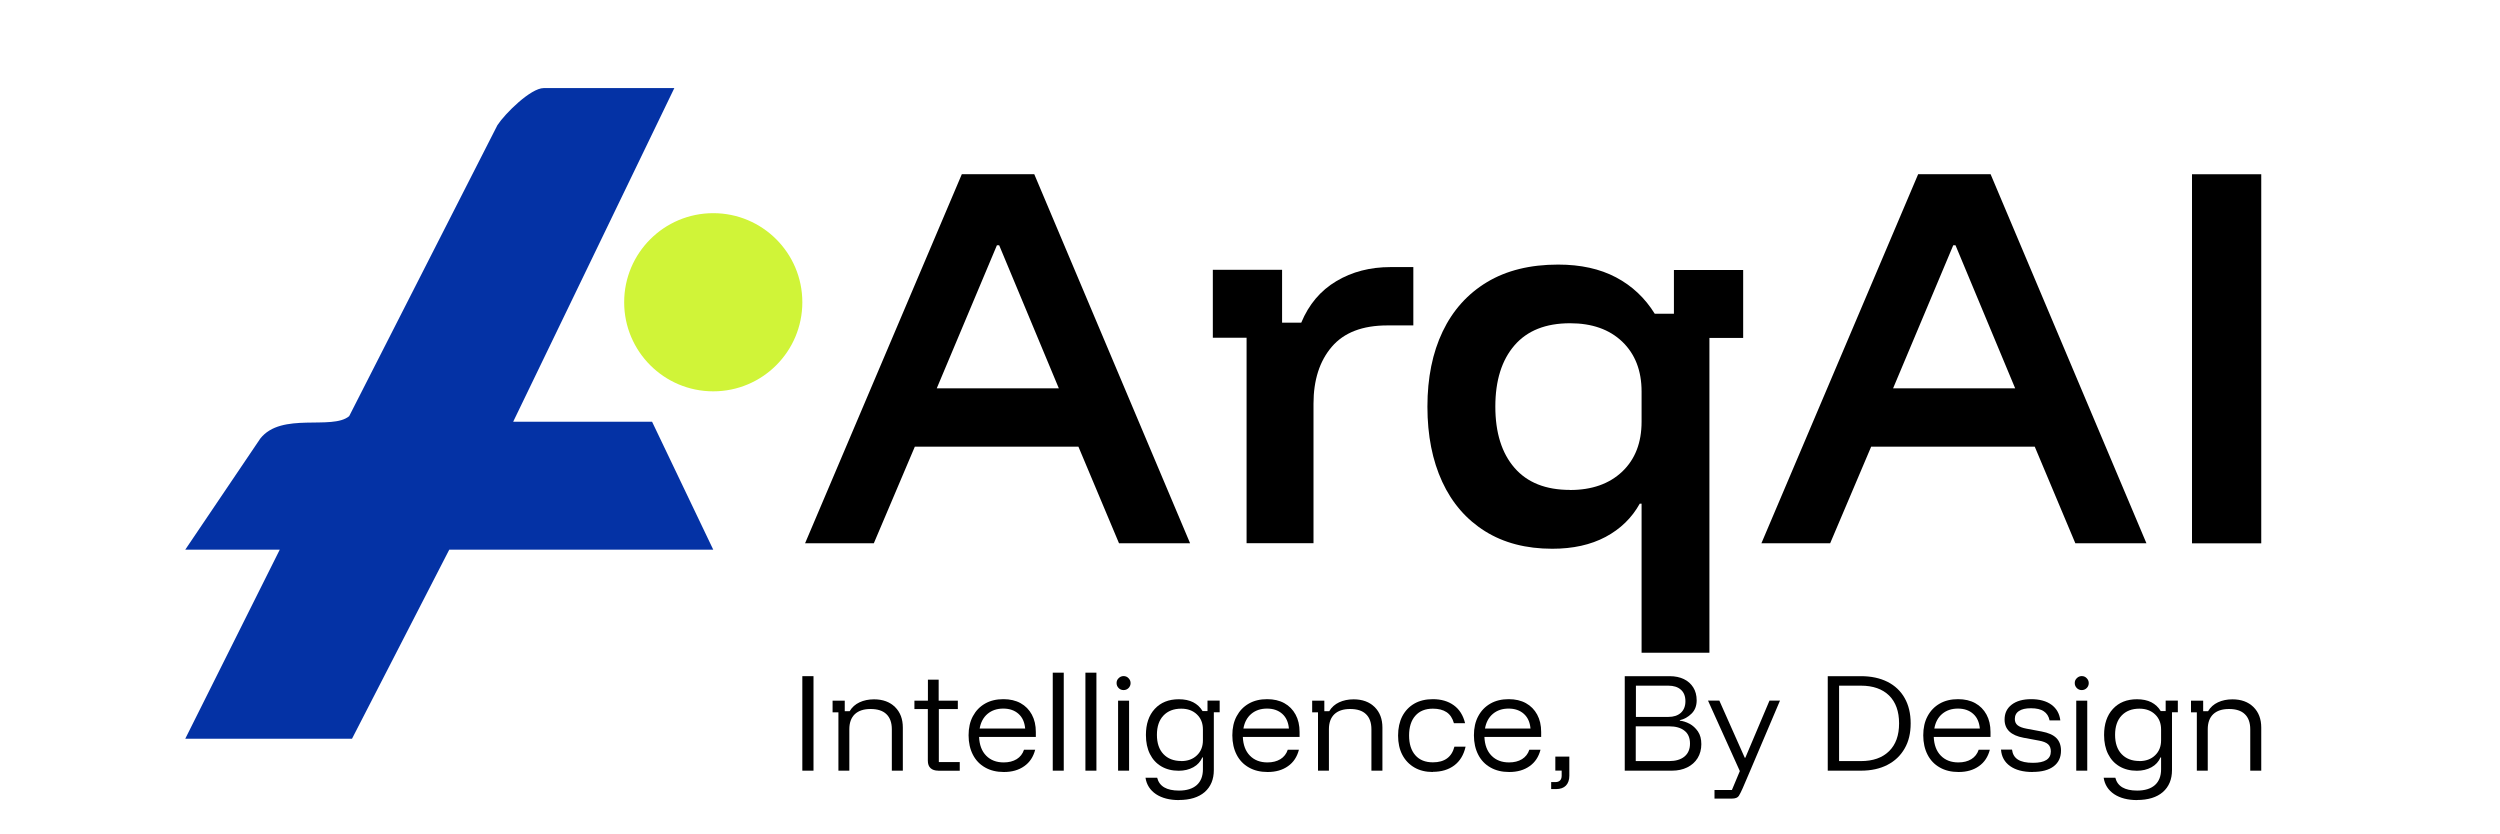
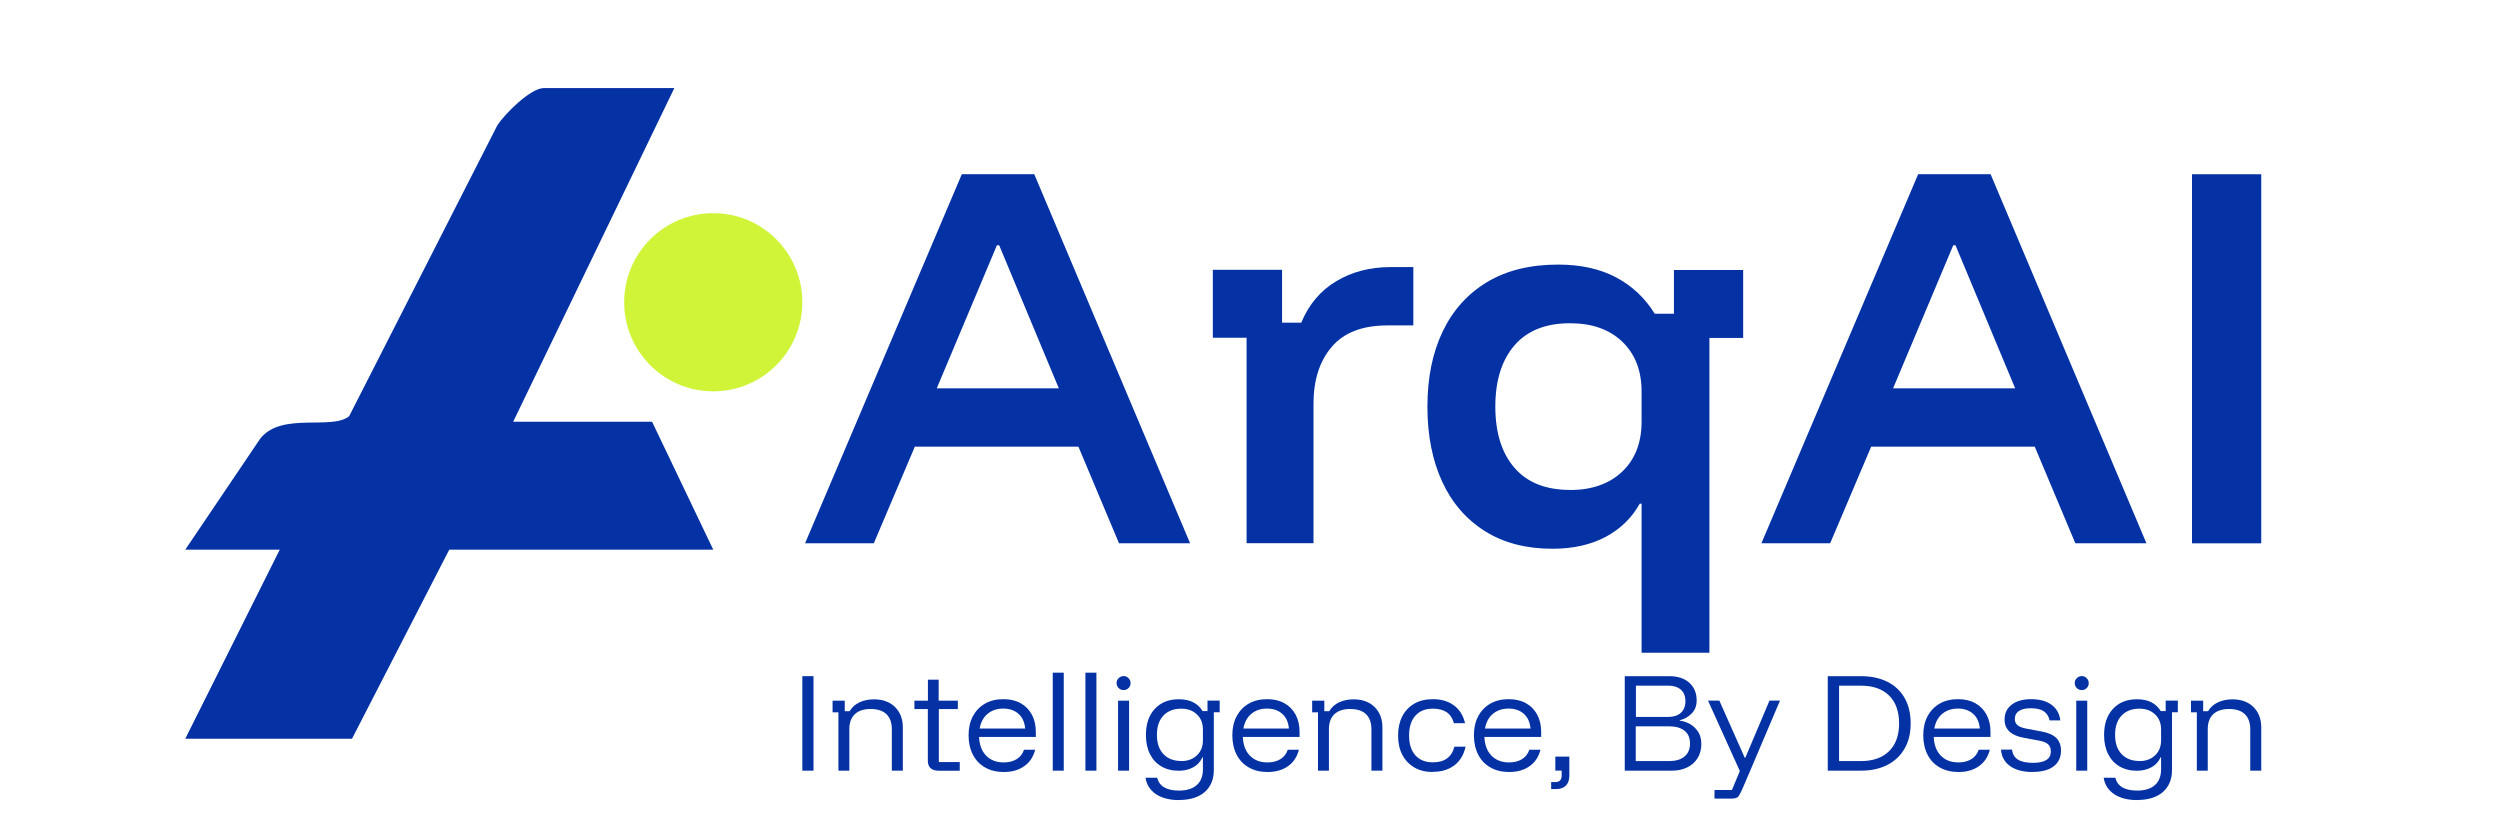
<svg xmlns="http://www.w3.org/2000/svg" id="Layer_1" viewBox="0 0 300 100">
  <defs>
    <style>.cls-1{fill:#d0f438;}.cls-2{fill:#0432a5;}</style>
  </defs>
  <path class="cls-2" d="M80.92,10.57l-19.34,40.04h16.67l7.34,15.35h-31.68l-11.67,22.69h-20.01l11.34-22.69h-11.34l9.01-13.34c2.55-3.22,8.6-.96,10.66-2.68L59.69,15.02c.91-1.39,3.99-4.45,5.56-4.45h15.67Z" />
  <circle class="cls-1" cx="85.59" cy="36.27" r="10.69" />
-   <path d="M96.61,65.19l18.81-44.29h8.69l18.7,44.29h-8.53l-4.87-11.59h-19.63l-4.92,11.59h-8.26ZM112.41,46.6h14.65l-7.16-17.17h-.27l-7.22,17.17Z" />
-   <path d="M149.59,65.19v-24.66h-4.05v-8.15h8.31v6.34h2.3c.91-2.19,2.31-3.85,4.21-4.98,1.89-1.13,4.06-1.69,6.51-1.69h2.73v7h-3.12c-2.99,0-5.21.86-6.67,2.57-1.46,1.71-2.19,3.99-2.19,6.83v16.73h-8.04Z" />
-   <path d="M196.99,78.32v-17.88h-.22c-.95,1.71-2.32,3.04-4.1,3.99-1.79.95-3.92,1.42-6.4,1.42-3.13,0-5.82-.7-8.06-2.1-2.24-1.4-3.96-3.38-5.14-5.93-1.18-2.55-1.78-5.56-1.78-9.02s.61-6.47,1.83-9.02c1.22-2.55,3-4.53,5.33-5.93,2.33-1.4,5.17-2.1,8.53-2.1,2.7,0,5.01.51,6.94,1.53,1.93,1.02,3.48,2.48,4.65,4.37h2.3v-5.25h8.31v8.15h-4.05v37.78h-8.15ZM188.41,58.8c2.62,0,4.71-.74,6.26-2.21,1.55-1.48,2.32-3.47,2.32-5.99v-3.61c0-2.52-.78-4.51-2.32-5.99-1.55-1.48-3.64-2.21-6.26-2.21-2.92,0-5.14.88-6.67,2.65-1.53,1.77-2.3,4.22-2.3,7.35s.77,5.59,2.3,7.35c1.53,1.77,3.75,2.65,6.67,2.65Z" />
-   <path d="M211.37,65.19l18.81-44.29h8.69l18.7,44.29h-8.53l-4.87-11.59h-19.63l-4.92,11.59h-8.26ZM227.17,46.6h14.65l-7.16-17.17h-.27l-7.22,17.17Z" />
-   <path d="M263.04,65.19V20.91h8.31v44.29h-8.31Z" />
-   <path d="M96.28,92.48v-11.34h1.34v11.34h-1.34Z" />
-   <path d="M100.61,92.48v-7h-.7v-1.4h1.46v1.26h.59c.28-.47.67-.82,1.18-1.06.51-.24,1.09-.36,1.74-.36,1.06,0,1.9.31,2.52.92.63.62.94,1.44.94,2.47v5.17h-1.32v-4.97c0-.79-.22-1.4-.65-1.81-.43-.42-1.07-.62-1.9-.62s-1.45.21-1.89.62c-.44.42-.66,1.02-.66,1.81v4.97h-1.32Z" />
-   <path d="M112.59,92.48c-.39,0-.7-.1-.92-.3s-.33-.5-.33-.9v-6.19h-1.61v-1.01h1.62v-2.52h1.29v2.52h2.3v1.01h-2.28v6.36h2.51v1.04h-2.58Z" />
-   <path d="M120.46,92.64c-.86,0-1.61-.18-2.24-.54-.64-.36-1.13-.87-1.47-1.53s-.52-1.44-.52-2.33.17-1.65.52-2.3c.35-.65.83-1.15,1.46-1.51.63-.36,1.36-.53,2.2-.53.79,0,1.48.16,2.06.48.58.32,1.03.78,1.35,1.37.32.59.48,1.28.48,2.09v.59h-6.81c.04.96.32,1.71.85,2.25.53.54,1.23.81,2.11.81.61,0,1.12-.13,1.55-.39.42-.26.72-.64.88-1.13h1.34c-.22.85-.65,1.51-1.31,1.97-.66.47-1.47.7-2.44.7ZM117.56,87.42h5.46c-.07-.76-.33-1.34-.8-1.76s-1.08-.63-1.83-.63-1.38.21-1.88.63c-.5.42-.82,1.01-.95,1.76Z" />
-   <path d="M126.33,92.48v-11.76h1.32v11.76h-1.32Z" />
-   <path d="M130.25,92.48v-11.76h1.32v11.76h-1.32Z" />
-   <path d="M134.83,82.81c-.23,0-.43-.08-.59-.24-.16-.16-.25-.36-.25-.6s.08-.43.25-.59c.16-.16.36-.25.59-.25s.43.08.59.25c.16.16.25.36.25.59s-.08.43-.25.6c-.16.16-.36.24-.59.24ZM134.17,92.48v-8.4h1.32v8.4h-1.32Z" />
-   <path d="M141.48,96.01c-1.13,0-2.05-.24-2.76-.71-.71-.48-1.13-1.13-1.26-1.97h1.4c.26,1.03,1.13,1.54,2.62,1.54.92,0,1.63-.22,2.13-.66.49-.44.74-1.07.74-1.89v-1.43h-.07c-.22.5-.57.9-1.08,1.18s-1.09.42-1.76.42c-.8,0-1.5-.18-2.09-.53-.59-.35-1.04-.84-1.36-1.48-.32-.64-.48-1.4-.48-2.28,0-1.32.35-2.36,1.06-3.13.71-.77,1.67-1.16,2.89-1.16.67,0,1.25.12,1.72.36s.85.6,1.13,1.06h.59v-1.26h1.46v1.4h-.7v6.93c0,1.13-.37,2.01-1.1,2.65-.73.63-1.76.95-3.09.95ZM141.75,91.33c.77,0,1.4-.23,1.88-.69s.72-1.06.72-1.81v-1.29c0-.75-.24-1.35-.72-1.81-.48-.46-1.11-.69-1.88-.69-.91,0-1.62.28-2.14.83-.52.55-.78,1.32-.78,2.31s.26,1.76.78,2.31c.52.55,1.23.83,2.14.83Z" />
-   <path d="M152.11,92.64c-.86,0-1.61-.18-2.24-.54-.64-.36-1.13-.87-1.47-1.53s-.52-1.44-.52-2.33.17-1.65.52-2.3c.35-.65.83-1.15,1.46-1.51.63-.36,1.36-.53,2.2-.53.79,0,1.48.16,2.06.48.58.32,1.03.78,1.35,1.37.32.59.48,1.28.48,2.09v.59h-6.81c.04.96.32,1.71.85,2.25.53.54,1.23.81,2.11.81.61,0,1.12-.13,1.55-.39.42-.26.72-.64.88-1.13h1.34c-.22.85-.65,1.51-1.31,1.97-.66.47-1.47.7-2.44.7ZM149.21,87.42h5.46c-.07-.76-.33-1.34-.8-1.76s-1.08-.63-1.83-.63-1.38.21-1.88.63c-.5.42-.82,1.01-.95,1.76Z" />
-   <path d="M158.16,92.48v-7h-.7v-1.4h1.46v1.26h.59c.28-.47.67-.82,1.18-1.06.51-.24,1.09-.36,1.74-.36,1.06,0,1.9.31,2.52.92.63.62.94,1.44.94,2.47v5.17h-1.32v-4.97c0-.79-.22-1.4-.65-1.81-.43-.42-1.07-.62-1.9-.62s-1.45.21-1.89.62c-.44.42-.66,1.02-.66,1.81v4.97h-1.32Z" />
-   <path d="M171.94,92.64c-.85,0-1.59-.18-2.21-.54s-1.11-.87-1.45-1.52-.51-1.42-.51-2.31.17-1.66.5-2.31c.34-.65.82-1.16,1.44-1.52s1.37-.54,2.23-.54c1,0,1.83.24,2.51.73s1.13,1.21,1.36,2.15h-1.34c-.17-.6-.46-1.04-.88-1.32s-.97-.42-1.64-.42c-.91,0-1.61.28-2.11.85-.5.56-.75,1.36-.75,2.37s.25,1.8.75,2.37,1.2.85,2.11.85c1.4,0,2.26-.63,2.58-1.88h1.34c-.22.99-.68,1.74-1.36,2.25-.68.51-1.54.77-2.56.77Z" />
-   <path d="M181.1,92.64c-.86,0-1.61-.18-2.24-.54-.64-.36-1.13-.87-1.47-1.53s-.52-1.44-.52-2.33.17-1.65.52-2.3c.35-.65.83-1.15,1.46-1.51.63-.36,1.36-.53,2.2-.53.79,0,1.48.16,2.06.48.58.32,1.03.78,1.35,1.37.32.59.48,1.28.48,2.09v.59h-6.81c.04.96.32,1.71.85,2.25.53.54,1.23.81,2.11.81.61,0,1.12-.13,1.55-.39.42-.26.72-.64.88-1.13h1.34c-.22.85-.65,1.51-1.31,1.97-.66.47-1.47.7-2.44.7ZM178.2,87.42h5.46c-.07-.76-.33-1.34-.8-1.76s-1.08-.63-1.83-.63-1.38.21-1.88.63c-.5.42-.82,1.01-.95,1.76Z" />
-   <path d="M186.14,94.69v-.84h.5c.24,0,.43-.06.56-.19s.2-.32.2-.57v-.62h-.76v-1.68h1.68v2.3c0,.5-.14.9-.41,1.18s-.67.42-1.18.42h-.59Z" />
-   <path d="M194.97,92.48v-11.34h5.39c.65,0,1.22.12,1.7.35s.86.57,1.13,1c.27.43.41.95.41,1.55,0,.65-.2,1.19-.62,1.6s-.88.67-1.4.78v.06c.37.04.76.16,1.16.37.4.21.73.52,1.01.92.28.41.41.92.41,1.53s-.15,1.2-.45,1.68c-.3.48-.72.85-1.25,1.11-.53.26-1.14.39-1.83.39h-5.64ZM196.31,86.03h3.89c.63,0,1.13-.16,1.5-.49.36-.33.55-.79.55-1.39s-.18-1.07-.55-1.39c-.36-.32-.86-.48-1.5-.48h-3.89v3.75ZM196.31,91.33h3.99c.77,0,1.39-.18,1.83-.54s.67-.88.67-1.56-.22-1.21-.67-1.55c-.44-.35-1.05-.52-1.83-.52h-4.01v4.17Z" />
-   <path d="M205.74,95.84v-1.04h2.09l.95-2.27-3.82-8.46h1.36l3.05,6.86h.07l2.9-6.86h1.26l-3.57,8.4-.9,2.1c-.17.38-.32.69-.46.92s-.42.34-.83.34h-2.1Z" />
-   <path d="M219.33,92.48v-11.34h3.98c1.23,0,2.29.23,3.19.68.89.45,1.58,1.1,2.06,1.95.48.85.72,1.86.72,3.04s-.24,2.18-.73,3.02c-.49.85-1.17,1.5-2.07,1.96-.89.46-1.95.69-3.17.69h-3.98ZM220.68,91.33h2.63c1.44,0,2.56-.39,3.37-1.18.81-.79,1.21-1.9,1.21-3.34s-.4-2.56-1.2-3.35c-.8-.78-1.93-1.18-3.37-1.18h-2.63v9.05Z" />
-   <path d="M235.02,92.64c-.86,0-1.61-.18-2.24-.54-.64-.36-1.13-.87-1.47-1.53s-.52-1.44-.52-2.33.17-1.65.52-2.3c.35-.65.83-1.15,1.46-1.51.63-.36,1.36-.53,2.2-.53.79,0,1.48.16,2.06.48.58.32,1.03.78,1.35,1.37.32.59.48,1.28.48,2.09v.59h-6.81c.04.96.32,1.71.85,2.25.53.54,1.23.81,2.11.81.61,0,1.12-.13,1.55-.39.42-.26.72-.64.88-1.13h1.34c-.22.85-.65,1.51-1.31,1.97-.66.47-1.47.7-2.44.7ZM232.12,87.42h5.46c-.07-.76-.33-1.34-.8-1.76s-1.08-.63-1.83-.63-1.38.21-1.88.63c-.5.42-.82,1.01-.95,1.76Z" />
-   <path d="M243.91,92.64c-1.14,0-2.04-.24-2.7-.71-.66-.47-1.03-1.13-1.09-1.98h1.32c.07.54.3.94.71,1.2.41.26,1.01.39,1.81.39,1.43,0,2.14-.46,2.14-1.37,0-.37-.11-.66-.33-.86s-.59-.35-1.11-.44l-1.83-.34c-1.52-.28-2.28-1.01-2.28-2.18,0-.76.28-1.35.85-1.79.57-.44,1.35-.66,2.34-.66s1.83.22,2.44.67c.61.45.96,1.07,1.06,1.88h-1.29c-.1-.5-.34-.86-.7-1.1-.36-.24-.87-.36-1.53-.36s-1.11.11-1.44.33c-.34.22-.5.54-.5.96,0,.32.11.57.33.75.22.18.58.32,1.07.41l1.82.34c.8.15,1.39.41,1.76.78s.56.88.56,1.51c0,.81-.29,1.44-.88,1.89-.59.45-1.43.67-2.52.67Z" />
-   <path d="M249.81,82.81c-.23,0-.43-.08-.59-.24-.16-.16-.25-.36-.25-.6s.08-.43.25-.59c.16-.16.36-.25.59-.25s.43.08.59.25c.16.16.25.36.25.59s-.08.43-.25.6c-.16.16-.36.24-.59.24ZM249.15,92.48v-8.4h1.32v8.4h-1.32Z" />
-   <path d="M256.46,96.01c-1.13,0-2.05-.24-2.76-.71-.71-.48-1.13-1.13-1.26-1.97h1.4c.26,1.03,1.13,1.54,2.62,1.54.92,0,1.63-.22,2.13-.66.49-.44.74-1.07.74-1.89v-1.43h-.07c-.22.5-.57.9-1.08,1.18s-1.09.42-1.76.42c-.8,0-1.5-.18-2.09-.53-.59-.35-1.04-.84-1.36-1.48-.32-.64-.48-1.4-.48-2.28,0-1.32.35-2.36,1.06-3.13.71-.77,1.67-1.16,2.89-1.16.67,0,1.25.12,1.72.36s.85.6,1.13,1.06h.59v-1.26h1.46v1.4h-.7v6.93c0,1.13-.37,2.01-1.1,2.65-.73.63-1.76.95-3.09.95ZM256.73,91.33c.77,0,1.4-.23,1.88-.69s.72-1.06.72-1.81v-1.29c0-.75-.24-1.35-.72-1.81-.48-.46-1.11-.69-1.88-.69-.91,0-1.62.28-2.14.83-.52.55-.78,1.32-.78,2.31s.26,1.76.78,2.31c.52.55,1.23.83,2.14.83Z" />
-   <path d="M263.62,92.48v-7h-.7v-1.4h1.46v1.26h.59c.28-.47.67-.82,1.18-1.06.51-.24,1.09-.36,1.74-.36,1.06,0,1.9.31,2.52.92.63.62.94,1.44.94,2.47v5.17h-1.32v-4.97c0-.79-.22-1.4-.65-1.81-.43-.42-1.07-.62-1.9-.62s-1.45.21-1.89.62c-.44.42-.66,1.02-.66,1.81v4.97h-1.32Z" />
+   <path class="cls-2" d="M96.61,65.19l18.81-44.29h8.69l18.7,44.29h-8.53l-4.87-11.59h-19.63l-4.92,11.59h-8.26ZM112.41,46.6h14.65l-7.16-17.17h-.27l-7.22,17.17Z" />
+   <path class="cls-2" d="M149.59,65.19v-24.66h-4.05v-8.15h8.31v6.34h2.3c.91-2.19,2.31-3.85,4.21-4.98,1.89-1.13,4.06-1.69,6.51-1.69h2.73v7h-3.12c-2.99,0-5.21.86-6.67,2.57-1.46,1.71-2.19,3.99-2.19,6.83v16.73h-8.04Z" />
+   <path class="cls-2" d="M196.99,78.32v-17.88h-.22c-.95,1.71-2.32,3.04-4.1,3.99-1.79.95-3.92,1.42-6.4,1.42-3.13,0-5.82-.7-8.06-2.1-2.24-1.4-3.96-3.38-5.14-5.93-1.18-2.55-1.78-5.56-1.78-9.02s.61-6.47,1.83-9.02c1.22-2.55,3-4.53,5.33-5.93,2.33-1.4,5.17-2.1,8.53-2.1,2.7,0,5.01.51,6.94,1.53,1.93,1.02,3.48,2.48,4.65,4.37h2.3v-5.25h8.31v8.15h-4.05v37.78h-8.15ZM188.41,58.8c2.62,0,4.71-.74,6.26-2.21,1.55-1.48,2.32-3.47,2.32-5.99v-3.61c0-2.52-.78-4.51-2.32-5.99-1.55-1.48-3.64-2.21-6.26-2.21-2.92,0-5.14.88-6.67,2.65-1.53,1.77-2.3,4.22-2.3,7.35s.77,5.59,2.3,7.35c1.53,1.77,3.75,2.65,6.67,2.65Z" />
+   <path class="cls-2" d="M211.37,65.19l18.81-44.29h8.69l18.7,44.29h-8.53l-4.87-11.59h-19.63l-4.92,11.59h-8.26ZM227.17,46.6h14.65l-7.16-17.17h-.27l-7.22,17.17Z" />
+   <path class="cls-2" d="M263.04,65.19V20.91h8.31v44.29h-8.31Z" />
+   <path class="cls-2" d="M96.28,92.48v-11.34h1.34v11.34h-1.34Z" />
+   <path class="cls-2" d="M100.61,92.48v-7h-.7v-1.4h1.46v1.26h.59c.28-.47.67-.82,1.18-1.06.51-.24,1.09-.36,1.74-.36,1.06,0,1.9.31,2.52.92.63.62.94,1.44.94,2.47v5.17h-1.32v-4.97c0-.79-.22-1.4-.65-1.81-.43-.42-1.07-.62-1.9-.62s-1.45.21-1.89.62c-.44.42-.66,1.02-.66,1.81v4.97h-1.32Z" />
+   <path class="cls-2" d="M112.59,92.48c-.39,0-.7-.1-.92-.3s-.33-.5-.33-.9v-6.19h-1.61v-1.01h1.62v-2.52h1.29v2.52h2.3v1.01h-2.28v6.36h2.51v1.04h-2.58Z" />
+   <path class="cls-2" d="M120.46,92.64c-.86,0-1.61-.18-2.24-.54-.64-.36-1.13-.87-1.47-1.53s-.52-1.44-.52-2.33.17-1.65.52-2.3c.35-.65.83-1.15,1.46-1.51.63-.36,1.36-.53,2.2-.53.79,0,1.48.16,2.06.48.58.32,1.03.78,1.35,1.37.32.59.48,1.28.48,2.09v.59h-6.81c.04.96.32,1.71.85,2.25.53.54,1.23.81,2.11.81.61,0,1.12-.13,1.55-.39.42-.26.72-.64.88-1.13h1.34c-.22.85-.65,1.51-1.31,1.97-.66.47-1.47.7-2.44.7ZM117.56,87.42h5.46c-.07-.76-.33-1.34-.8-1.76s-1.08-.63-1.83-.63-1.38.21-1.88.63c-.5.42-.82,1.01-.95,1.76Z" />
+   <path class="cls-2" d="M126.33,92.48v-11.76h1.32v11.76h-1.32Z" />
+   <path class="cls-2" d="M130.25,92.48v-11.76h1.32v11.76h-1.32Z" />
+   <path class="cls-2" d="M134.83,82.81c-.23,0-.43-.08-.59-.24-.16-.16-.25-.36-.25-.6s.08-.43.25-.59c.16-.16.36-.25.59-.25s.43.08.59.25c.16.16.25.36.25.59s-.08.43-.25.6c-.16.16-.36.24-.59.24ZM134.17,92.48v-8.4h1.32v8.4h-1.32Z" />
+   <path class="cls-2" d="M141.48,96.01c-1.13,0-2.05-.24-2.76-.71-.71-.48-1.13-1.13-1.26-1.97h1.4c.26,1.03,1.13,1.54,2.62,1.54.92,0,1.63-.22,2.13-.66.49-.44.74-1.07.74-1.89v-1.43h-.07c-.22.5-.57.9-1.08,1.18s-1.09.42-1.76.42c-.8,0-1.5-.18-2.09-.53-.59-.35-1.04-.84-1.36-1.48-.32-.64-.48-1.4-.48-2.28,0-1.32.35-2.36,1.06-3.13.71-.77,1.67-1.16,2.89-1.16.67,0,1.25.12,1.72.36s.85.6,1.13,1.06h.59v-1.26h1.46v1.4h-.7v6.93c0,1.13-.37,2.01-1.1,2.65-.73.63-1.76.95-3.09.95ZM141.75,91.33c.77,0,1.4-.23,1.88-.69s.72-1.06.72-1.81v-1.29c0-.75-.24-1.35-.72-1.81-.48-.46-1.11-.69-1.88-.69-.91,0-1.62.28-2.14.83-.52.55-.78,1.32-.78,2.31s.26,1.76.78,2.31c.52.55,1.23.83,2.14.83Z" />
+   <path class="cls-2" d="M152.11,92.64c-.86,0-1.61-.18-2.24-.54-.64-.36-1.13-.87-1.47-1.53s-.52-1.44-.52-2.33.17-1.65.52-2.3c.35-.65.83-1.15,1.46-1.51.63-.36,1.36-.53,2.2-.53.79,0,1.48.16,2.06.48.58.32,1.03.78,1.35,1.37.32.59.48,1.28.48,2.09v.59h-6.81c.04.96.32,1.71.85,2.25.53.54,1.23.81,2.11.81.61,0,1.12-.13,1.55-.39.42-.26.72-.64.88-1.13h1.34c-.22.85-.65,1.51-1.31,1.97-.66.47-1.47.7-2.44.7ZM149.21,87.42h5.46c-.07-.76-.33-1.34-.8-1.76s-1.08-.63-1.83-.63-1.38.21-1.88.63c-.5.42-.82,1.01-.95,1.76Z" />
+   <path class="cls-2" d="M158.16,92.48v-7h-.7v-1.4h1.46v1.26h.59c.28-.47.67-.82,1.18-1.06.51-.24,1.09-.36,1.74-.36,1.06,0,1.9.31,2.52.92.63.62.94,1.44.94,2.47v5.17h-1.32v-4.97c0-.79-.22-1.4-.65-1.81-.43-.42-1.07-.62-1.9-.62s-1.45.21-1.89.62c-.44.42-.66,1.02-.66,1.81v4.97h-1.32Z" />
+   <path class="cls-2" d="M171.94,92.64c-.85,0-1.59-.18-2.21-.54s-1.11-.87-1.45-1.52-.51-1.42-.51-2.31.17-1.66.5-2.31c.34-.65.82-1.16,1.44-1.52s1.37-.54,2.23-.54c1,0,1.83.24,2.51.73s1.13,1.21,1.36,2.15h-1.34c-.17-.6-.46-1.04-.88-1.32s-.97-.42-1.64-.42c-.91,0-1.61.28-2.11.85-.5.56-.75,1.36-.75,2.37s.25,1.8.75,2.37,1.2.85,2.11.85c1.4,0,2.26-.63,2.58-1.88h1.34c-.22.99-.68,1.74-1.36,2.25-.68.51-1.54.77-2.56.77Z" />
+   <path class="cls-2" d="M181.1,92.64c-.86,0-1.61-.18-2.24-.54-.64-.36-1.13-.87-1.47-1.53s-.52-1.44-.52-2.33.17-1.65.52-2.3c.35-.65.83-1.15,1.46-1.51.63-.36,1.36-.53,2.2-.53.79,0,1.48.16,2.06.48.58.32,1.03.78,1.35,1.37.32.59.48,1.28.48,2.09v.59h-6.81c.04.96.32,1.71.85,2.25.53.54,1.23.81,2.11.81.61,0,1.12-.13,1.55-.39.42-.26.72-.64.88-1.13h1.34c-.22.85-.65,1.51-1.31,1.97-.66.47-1.47.7-2.44.7ZM178.2,87.42h5.46c-.07-.76-.33-1.34-.8-1.76s-1.08-.63-1.83-.63-1.38.21-1.88.63c-.5.42-.82,1.01-.95,1.76Z" />
+   <path class="cls-2" d="M186.14,94.69v-.84h.5c.24,0,.43-.06.56-.19s.2-.32.2-.57v-.62h-.76v-1.68h1.68v2.3c0,.5-.14.9-.41,1.18s-.67.42-1.18.42h-.59Z" />
+   <path class="cls-2" d="M194.97,92.48v-11.34h5.39c.65,0,1.22.12,1.7.35s.86.57,1.13,1c.27.43.41.95.41,1.55,0,.65-.2,1.19-.62,1.6s-.88.67-1.4.78v.06c.37.04.76.16,1.16.37.4.21.73.52,1.01.92.28.41.41.92.41,1.53s-.15,1.2-.45,1.68c-.3.48-.72.85-1.25,1.11-.53.26-1.14.39-1.83.39h-5.64ZM196.31,86.03h3.89c.63,0,1.13-.16,1.5-.49.36-.33.55-.79.55-1.39s-.18-1.07-.55-1.39c-.36-.32-.86-.48-1.5-.48h-3.89v3.75ZM196.31,91.33h3.99c.77,0,1.39-.18,1.83-.54s.67-.88.67-1.56-.22-1.21-.67-1.55c-.44-.35-1.05-.52-1.83-.52h-4.01v4.17Z" />
+   <path class="cls-2" d="M205.74,95.84v-1.04h2.09l.95-2.27-3.82-8.46h1.36l3.05,6.86h.07l2.9-6.86h1.26l-3.57,8.4-.9,2.1c-.17.38-.32.69-.46.92s-.42.34-.83.34h-2.1Z" />
+   <path class="cls-2" d="M219.33,92.48v-11.34h3.98c1.23,0,2.29.23,3.19.68.89.45,1.58,1.1,2.06,1.95.48.85.72,1.86.72,3.04s-.24,2.18-.73,3.02c-.49.85-1.17,1.5-2.07,1.96-.89.46-1.95.69-3.17.69h-3.98ZM220.68,91.33h2.63c1.44,0,2.56-.39,3.37-1.18.81-.79,1.21-1.9,1.21-3.34s-.4-2.56-1.2-3.35c-.8-.78-1.93-1.18-3.37-1.18h-2.63v9.05Z" />
+   <path class="cls-2" d="M235.02,92.64c-.86,0-1.61-.18-2.24-.54-.64-.36-1.13-.87-1.47-1.53s-.52-1.44-.52-2.33.17-1.65.52-2.3c.35-.65.83-1.15,1.46-1.51.63-.36,1.36-.53,2.2-.53.79,0,1.48.16,2.06.48.58.32,1.03.78,1.35,1.37.32.59.48,1.28.48,2.09v.59h-6.81c.04.96.32,1.71.85,2.25.53.54,1.23.81,2.11.81.61,0,1.12-.13,1.55-.39.42-.26.72-.64.88-1.13h1.34c-.22.85-.65,1.51-1.31,1.97-.66.47-1.47.7-2.44.7ZM232.12,87.42h5.46c-.07-.76-.33-1.34-.8-1.76s-1.08-.63-1.83-.63-1.38.21-1.88.63c-.5.42-.82,1.01-.95,1.76Z" />
+   <path class="cls-2" d="M243.91,92.64c-1.14,0-2.04-.24-2.7-.71-.66-.47-1.03-1.13-1.09-1.98h1.32c.07.54.3.94.71,1.2.41.26,1.01.39,1.81.39,1.43,0,2.14-.46,2.14-1.37,0-.37-.11-.66-.33-.86s-.59-.35-1.11-.44l-1.83-.34c-1.52-.28-2.28-1.01-2.28-2.18,0-.76.28-1.35.85-1.79.57-.44,1.35-.66,2.34-.66s1.83.22,2.44.67c.61.45.96,1.07,1.06,1.88h-1.29c-.1-.5-.34-.86-.7-1.1-.36-.24-.87-.36-1.53-.36s-1.11.11-1.44.33c-.34.22-.5.54-.5.96,0,.32.11.57.33.75.22.18.58.32,1.07.41l1.82.34c.8.15,1.39.41,1.76.78s.56.88.56,1.51c0,.81-.29,1.44-.88,1.89-.59.45-1.43.67-2.52.67Z" />
+   <path class="cls-2" d="M249.81,82.81c-.23,0-.43-.08-.59-.24-.16-.16-.25-.36-.25-.6s.08-.43.25-.59c.16-.16.36-.25.59-.25s.43.08.59.25c.16.16.25.36.25.59s-.08.43-.25.6c-.16.16-.36.24-.59.24ZM249.15,92.48v-8.4h1.32v8.4h-1.32Z" />
+   <path class="cls-2" d="M256.46,96.01c-1.13,0-2.05-.24-2.76-.71-.71-.48-1.13-1.13-1.26-1.97h1.4c.26,1.03,1.13,1.54,2.62,1.54.92,0,1.63-.22,2.13-.66.49-.44.74-1.07.74-1.89v-1.43h-.07c-.22.5-.57.9-1.08,1.18s-1.09.42-1.76.42c-.8,0-1.5-.18-2.09-.53-.59-.35-1.04-.84-1.36-1.48-.32-.64-.48-1.4-.48-2.28,0-1.32.35-2.36,1.06-3.13.71-.77,1.67-1.16,2.89-1.16.67,0,1.25.12,1.72.36s.85.6,1.13,1.06h.59v-1.26h1.46v1.4h-.7v6.93c0,1.13-.37,2.01-1.1,2.65-.73.63-1.76.95-3.09.95ZM256.73,91.33c.77,0,1.4-.23,1.88-.69s.72-1.06.72-1.81v-1.29c0-.75-.24-1.35-.72-1.81-.48-.46-1.11-.69-1.88-.69-.91,0-1.62.28-2.14.83-.52.55-.78,1.32-.78,2.31s.26,1.76.78,2.31c.52.55,1.23.83,2.14.83Z" />
+   <path class="cls-2" d="M263.62,92.48v-7h-.7v-1.4h1.46v1.26h.59c.28-.47.67-.82,1.18-1.06.51-.24,1.09-.36,1.74-.36,1.06,0,1.9.31,2.52.92.63.62.94,1.44.94,2.47v5.17h-1.32v-4.97c0-.79-.22-1.4-.65-1.81-.43-.42-1.07-.62-1.9-.62s-1.45.21-1.89.62c-.44.42-.66,1.02-.66,1.81v4.97h-1.32Z" />
</svg>
